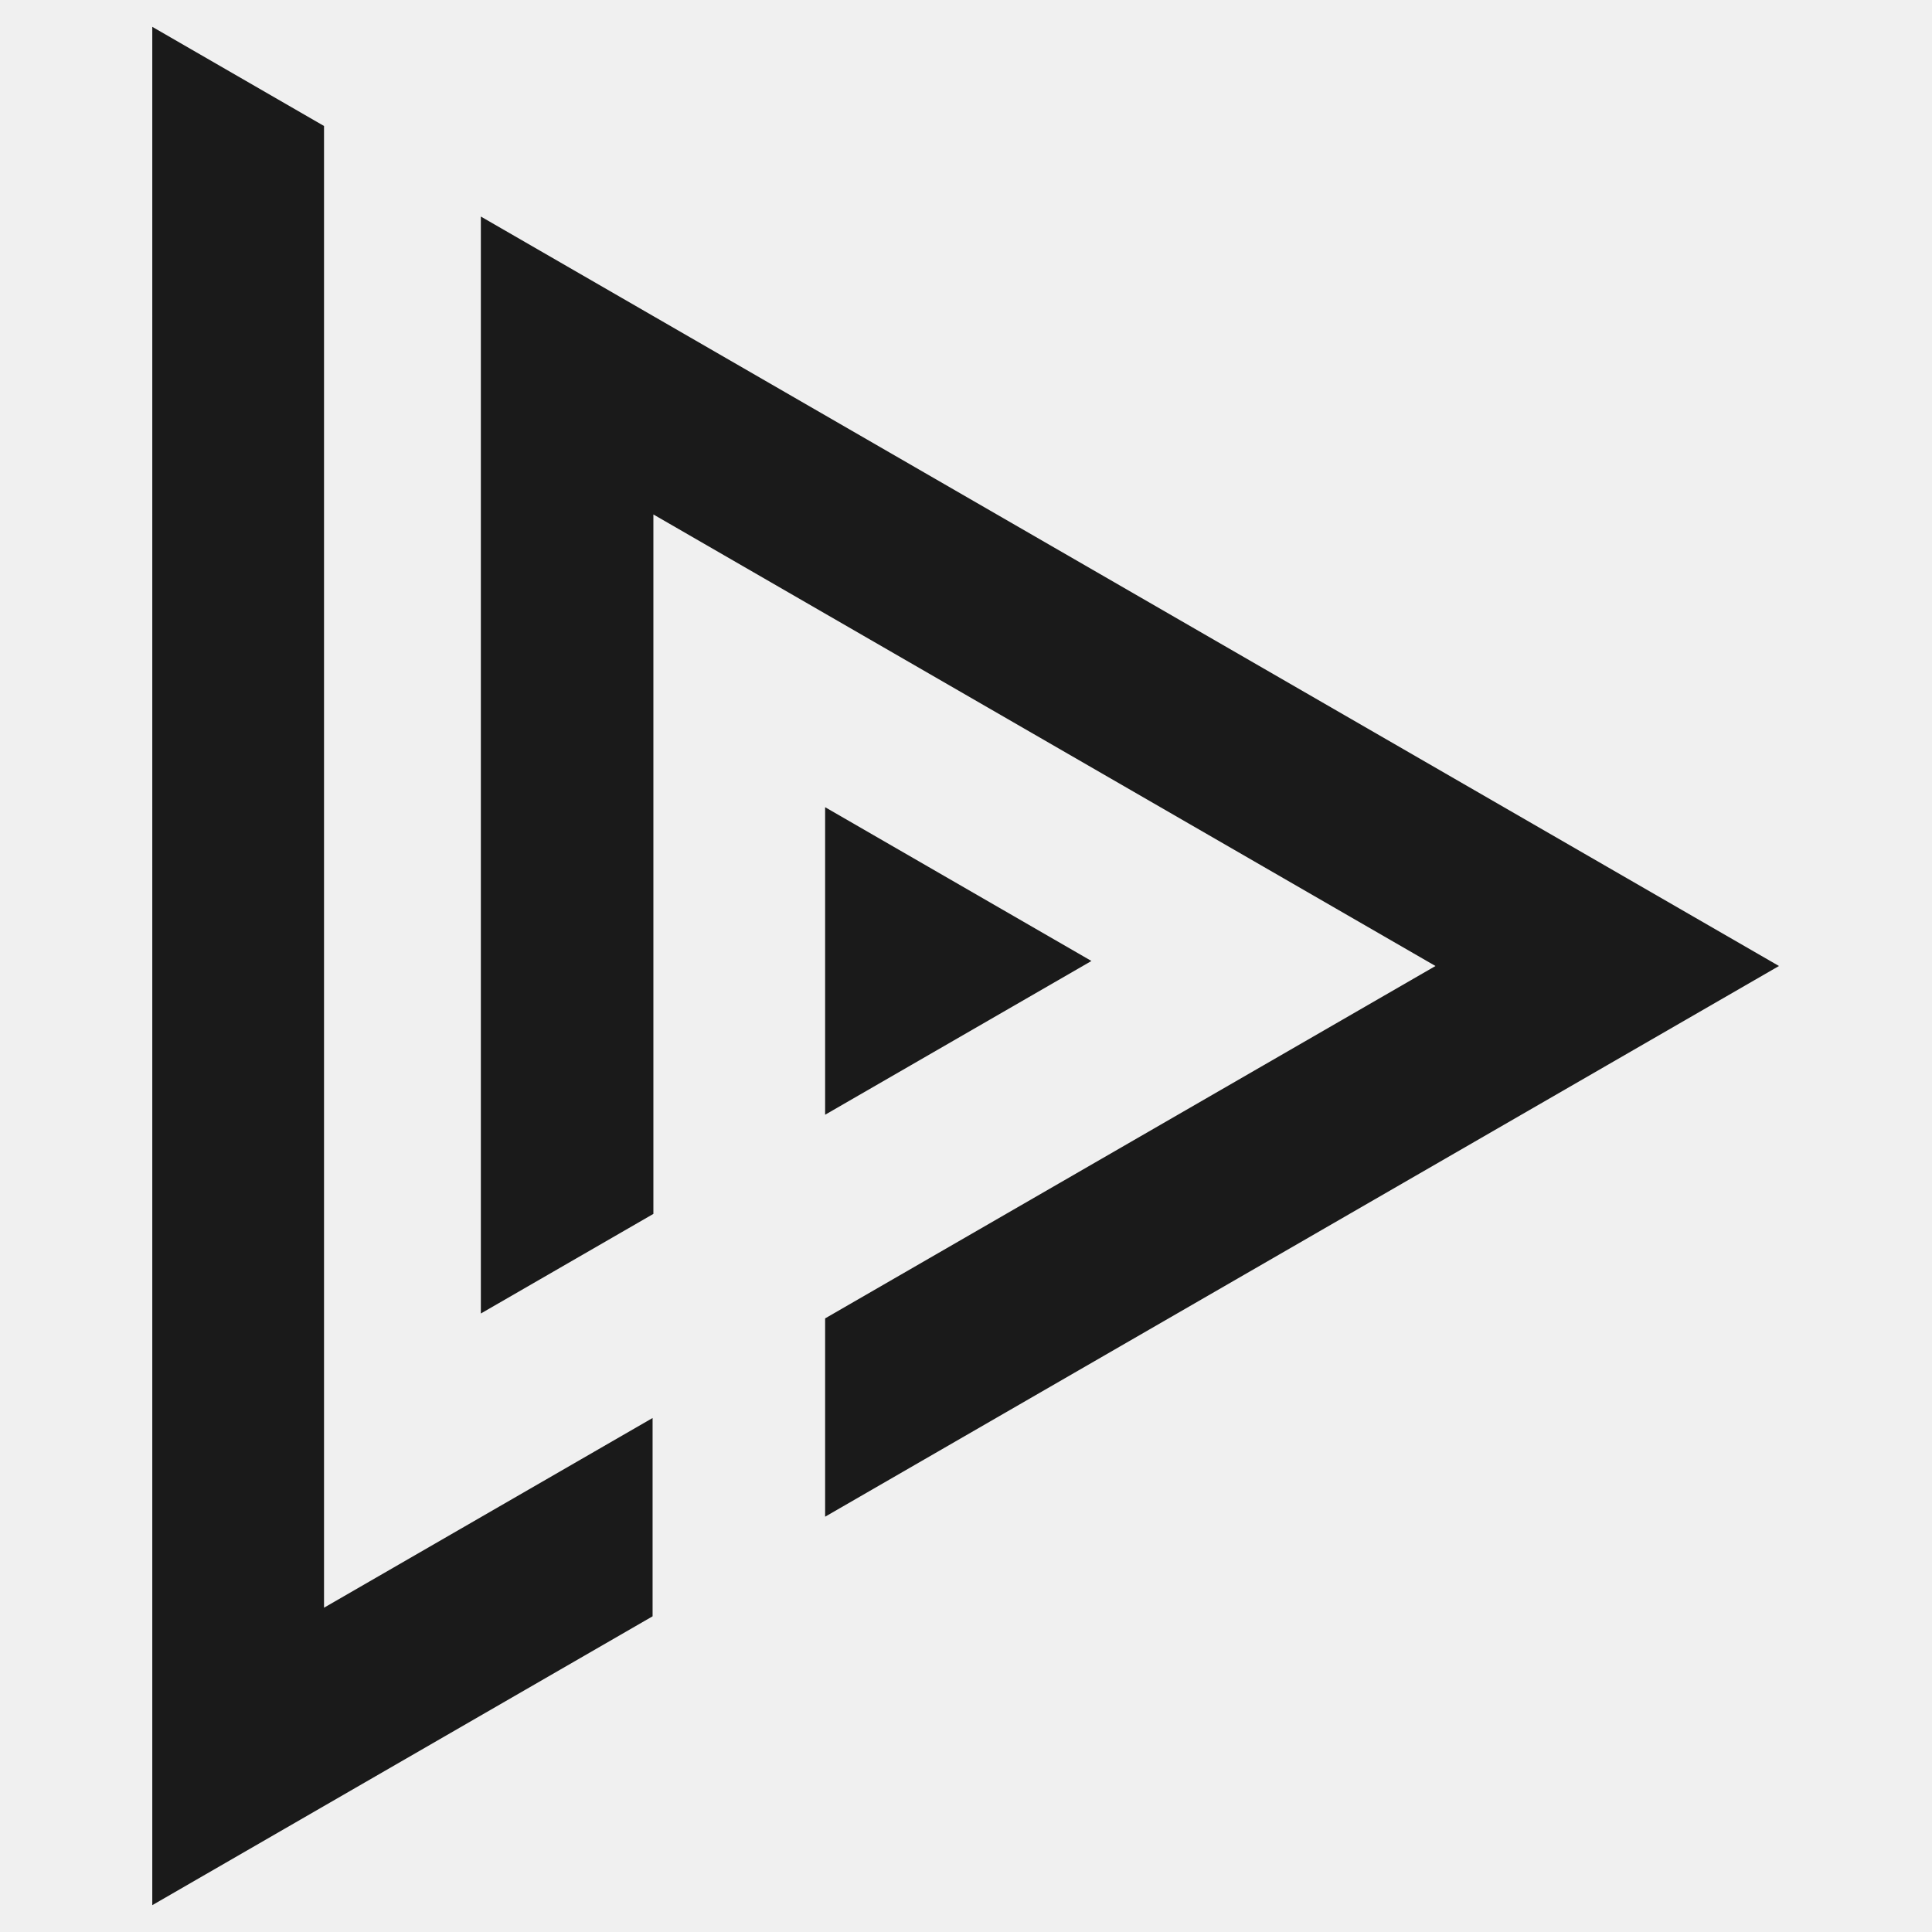
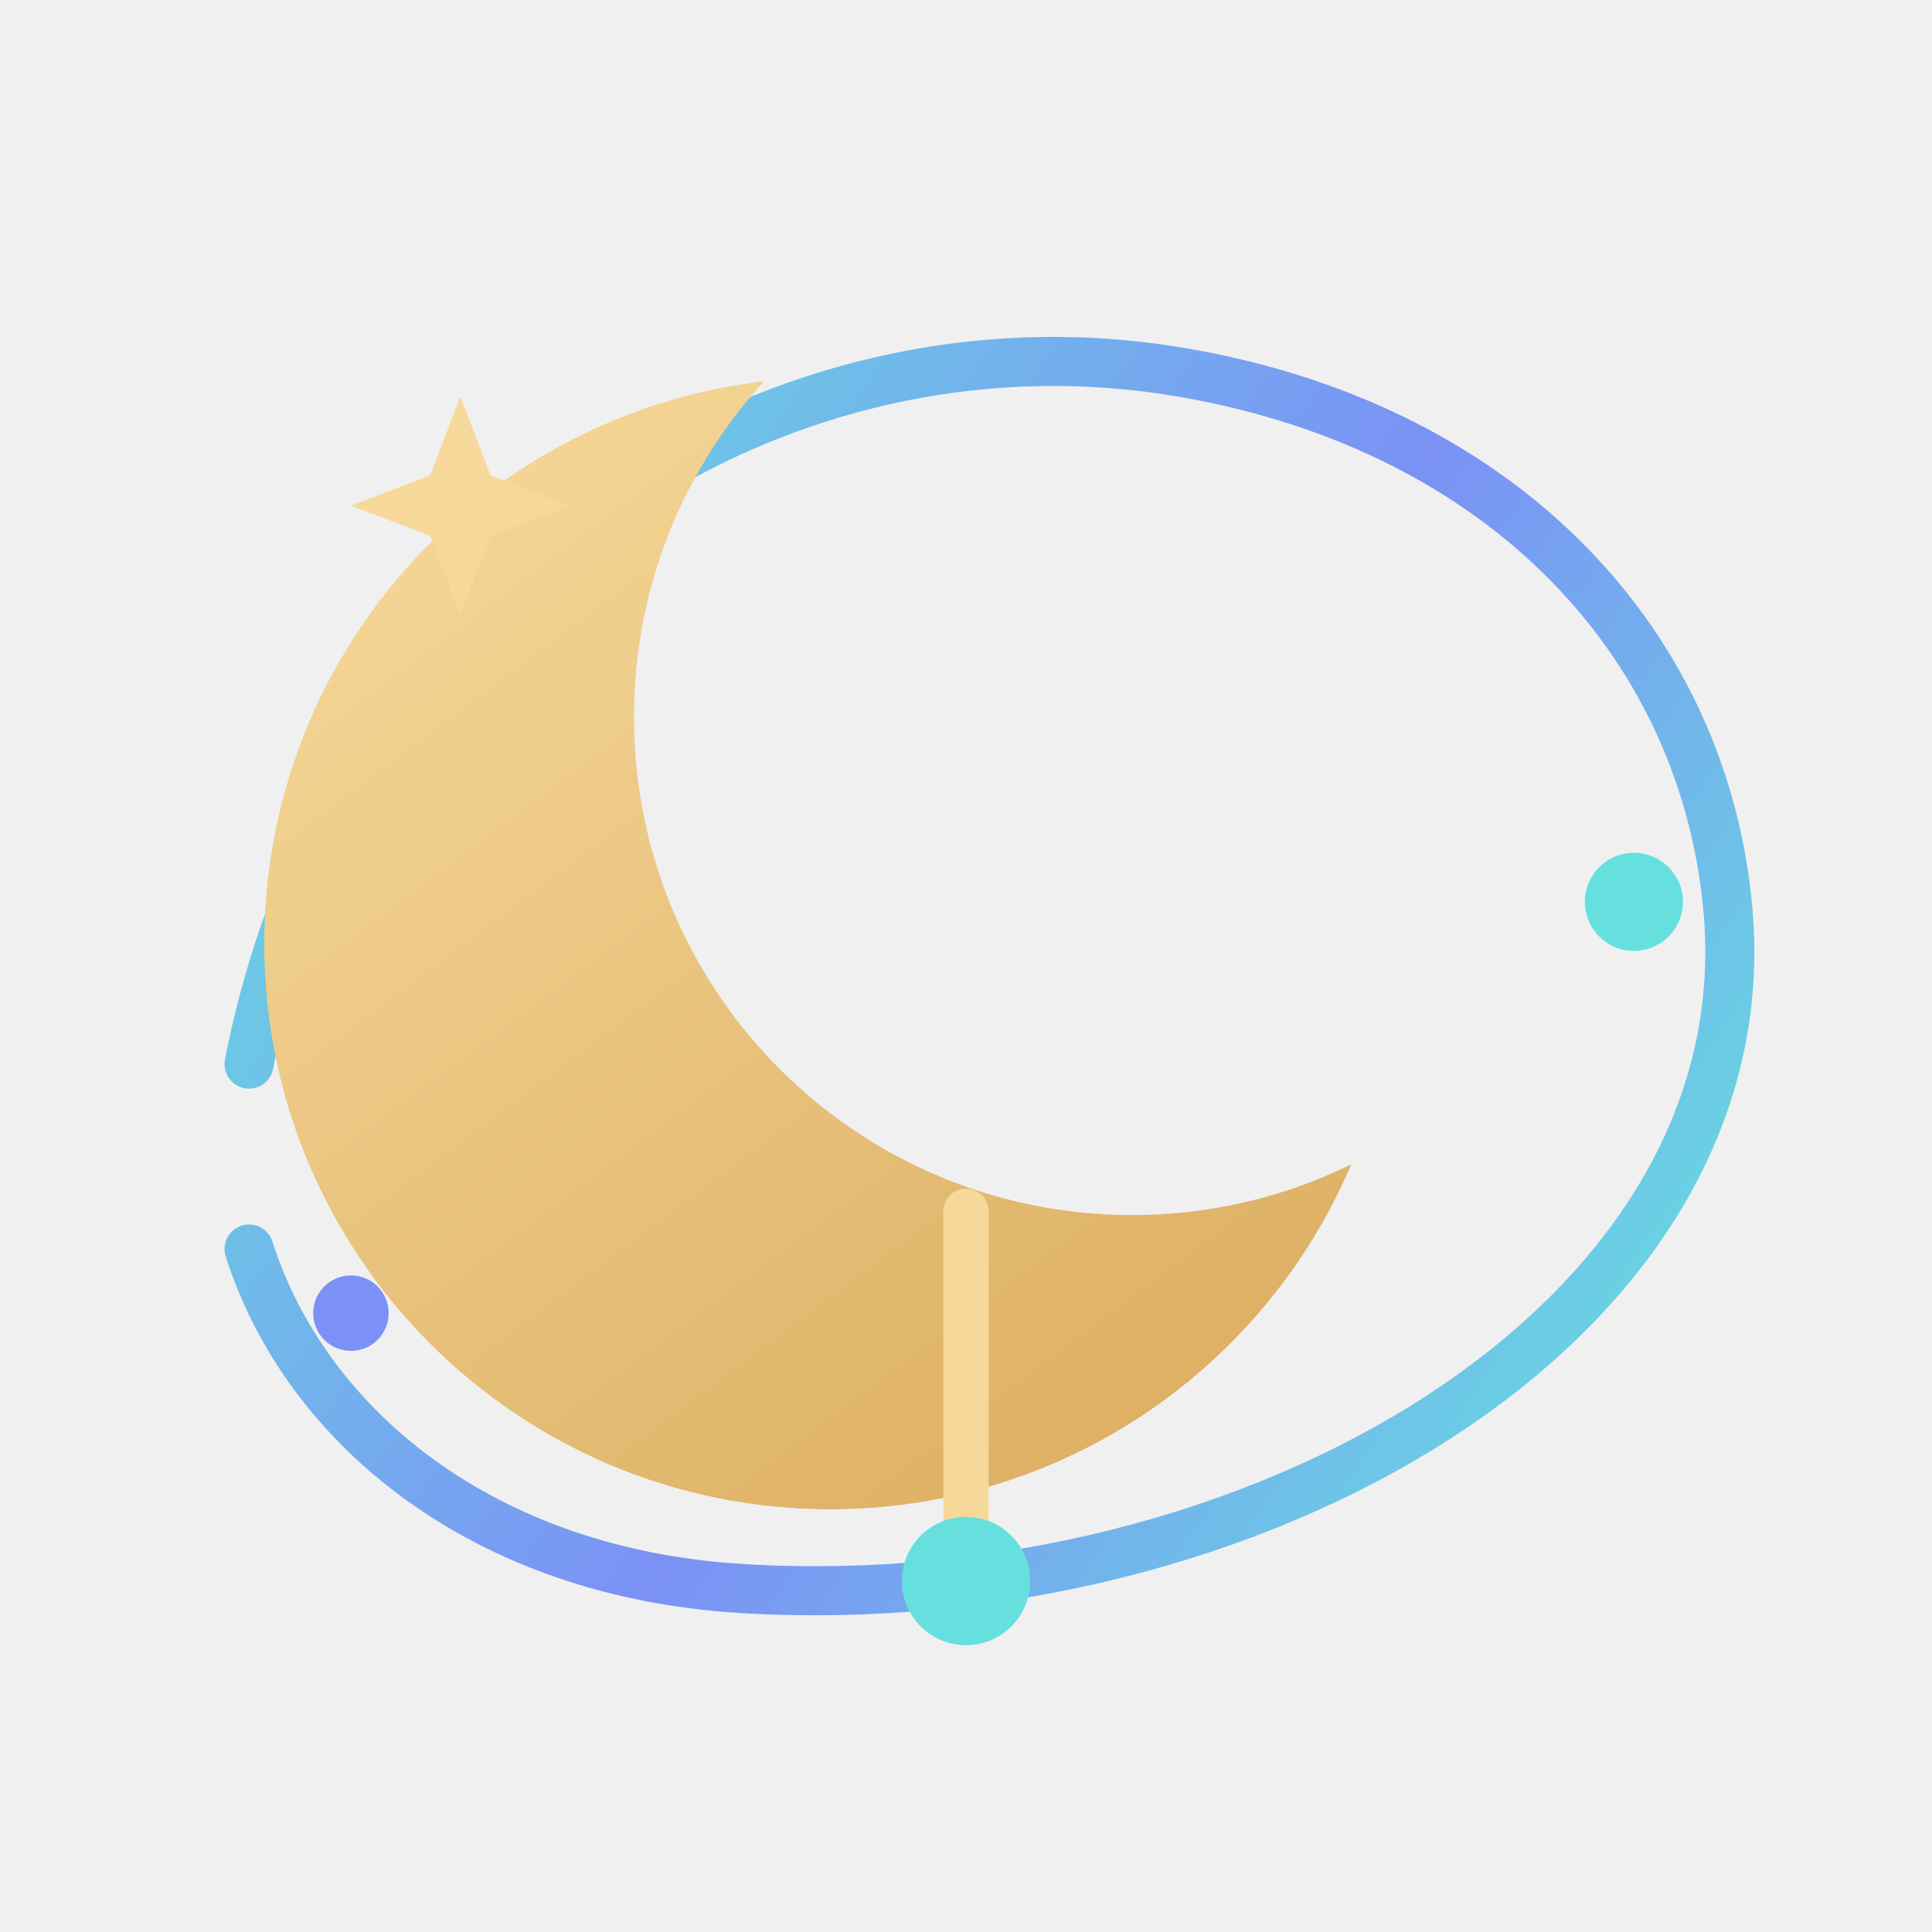
- <svg xmlns="http://www.w3.org/2000/svg" version="1.1" id="svg2" width="2880" height="2880" viewBox="0 0 2880 2880">
-   <defs id="defs6" />
-   <g id="g10" transform="matrix(4.511777, 0, 0, -4.511777, -3433.283, 6312.724)" style="filter: none;">
-     <g id="g12" transform="scale(0.1)">
-       <path d="m 8680.16,13575.4 -567.42,327.6 c 0,-2068.7 -0.01,-4137.33 -0.01,-6205.98 551.01,318.11 1102.02,636.24 1653.02,954.37 V 9306.6 L 8680.16,8679.83 c 0,1631.87 0.02,3263.67 0,4895.57 z M 9768.37,9981 v 2310.9 c 861.33,-497.3 1722.73,-994.6 2584.03,-1491.9 -672.2,-388.1 -1344.4,-776.2 -2016.6,-1164.29 V 8980.5 c 861.3,497.3 1722.7,994.6 2584,1491.9 l 567.5,327.6 -567.5,327.6 c -1050.5,606.5 -2100.9,1213 -3151.43,1819.5 l -2.62,1.5 -567.43,327.6 c 0,-1208.1 0.01,-2416.2 0.01,-3624.32 z m 1447.33,835.6 -879.9,508.1 v -1016.1 z" style="fill:#1a1a1a;fill-opacity:1;fill-rule:evenodd;stroke:none" id="path14" />
-     </g>
-   </g>
+ <svg xmlns="http://www.w3.org/2000/svg" viewBox="0 0 512 512">
+   <defs>
+     <linearGradient id="moon" x1="120" y1="90" x2="360" y2="410" gradientUnits="userSpaceOnUse">
+       <stop stop-color="#F6D99A" />
+       <stop offset="1" stop-color="#D9A95B" />
+     </linearGradient>
+     <linearGradient id="orbit" x1="64" y1="128" x2="448" y2="390" gradientUnits="userSpaceOnUse">
+       <stop stop-color="#66E0DF" />
+       <stop offset=".55" stop-color="#7B91F5" />
+       <stop offset="1" stop-color="#66E0DF" />
+     </linearGradient>
+     <mask id="crescent">
+       <rect width="512" height="512" fill="black" />
+       <circle cx="220" cy="250" r="150" fill="white" />
+       <circle cx="300" cy="190" r="132" fill="black" />
+     </mask>
+   </defs>
+   <path d="M66 282C91 154 204 79 315 99c84 15 137 72 143 143 9 109-126 187-261 179-69-4-116-43-131-90" fill="none" stroke="url(#orbit)" stroke-width="13" stroke-linecap="round" />
+   <circle cx="220" cy="250" r="150" fill="url(#moon)" mask="url(#crescent)" />
+   <path d="M256 321v86" stroke="#F6D99A" stroke-width="12" stroke-linecap="round" />
+   <circle cx="256" cy="419" r="17" fill="#66E0DF" />
+   <circle cx="433" cy="239" r="13" fill="#66E0DF" />
+   <circle cx="93" cy="348" r="10" fill="#7B91F5" />
+   <path d="M122 105l8 21 21 8-21 8-8 21-8-21-21-8 21-8z" fill="#F6D99A" />
</svg>
